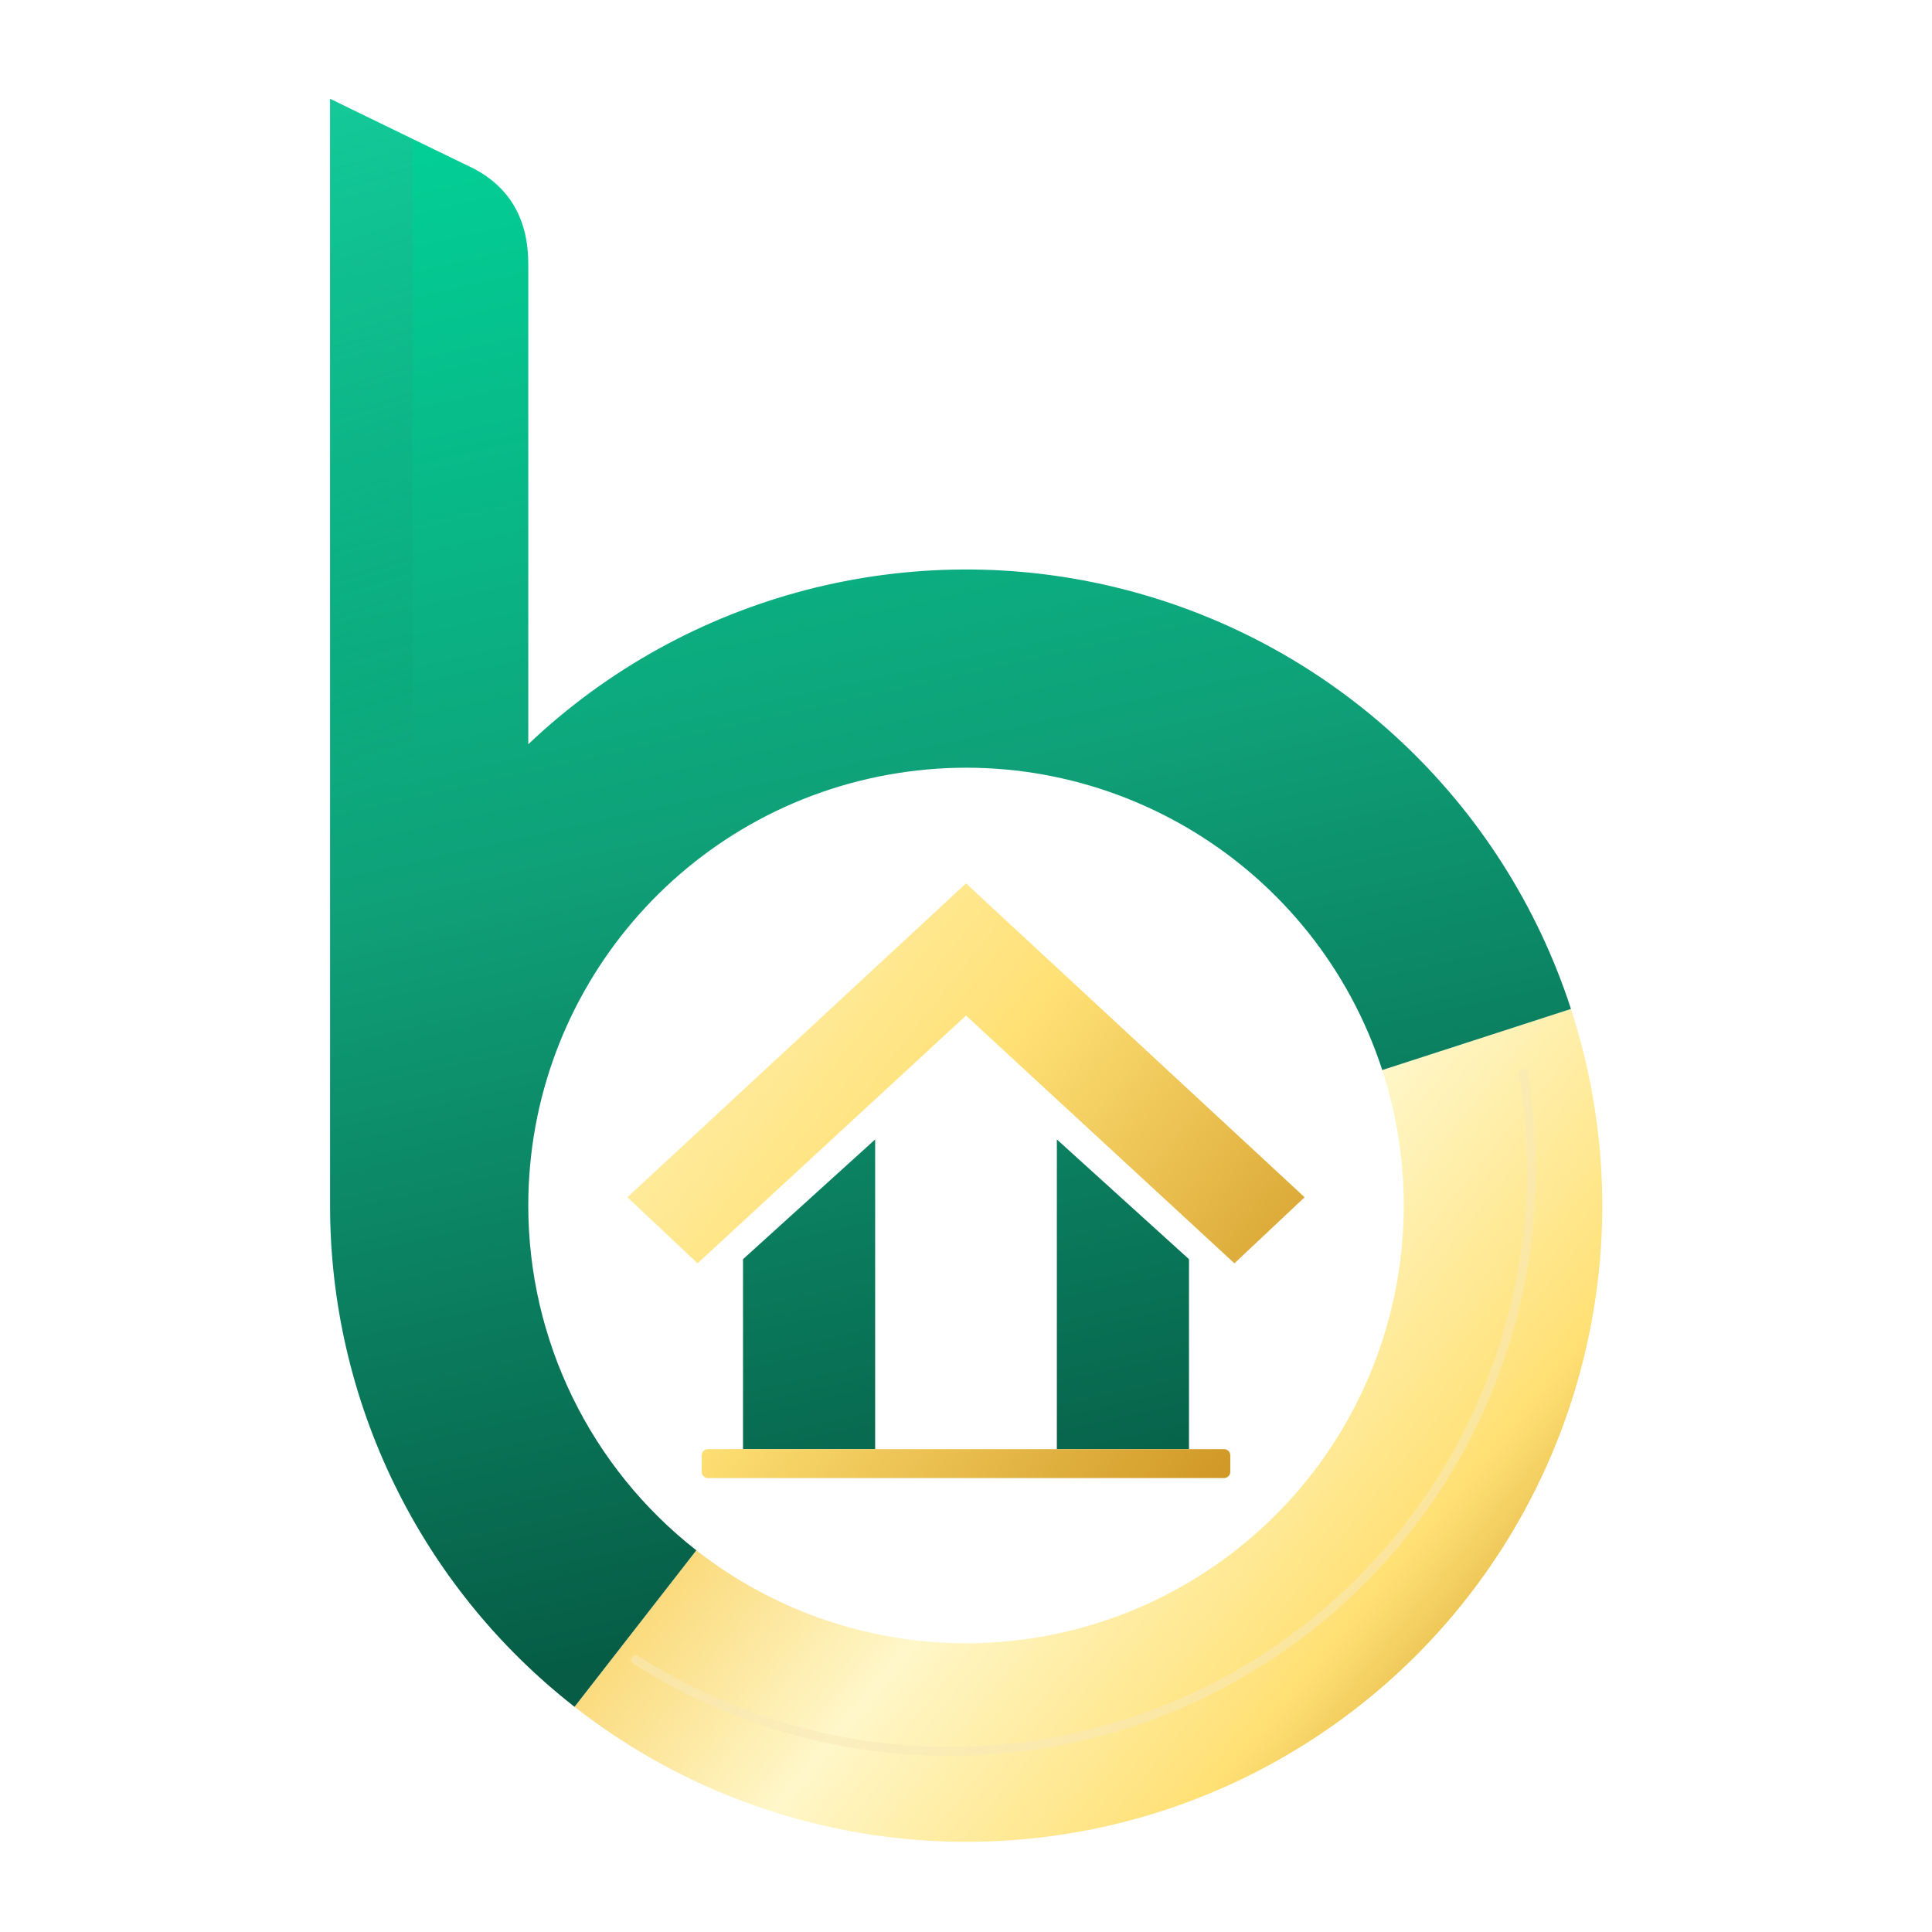
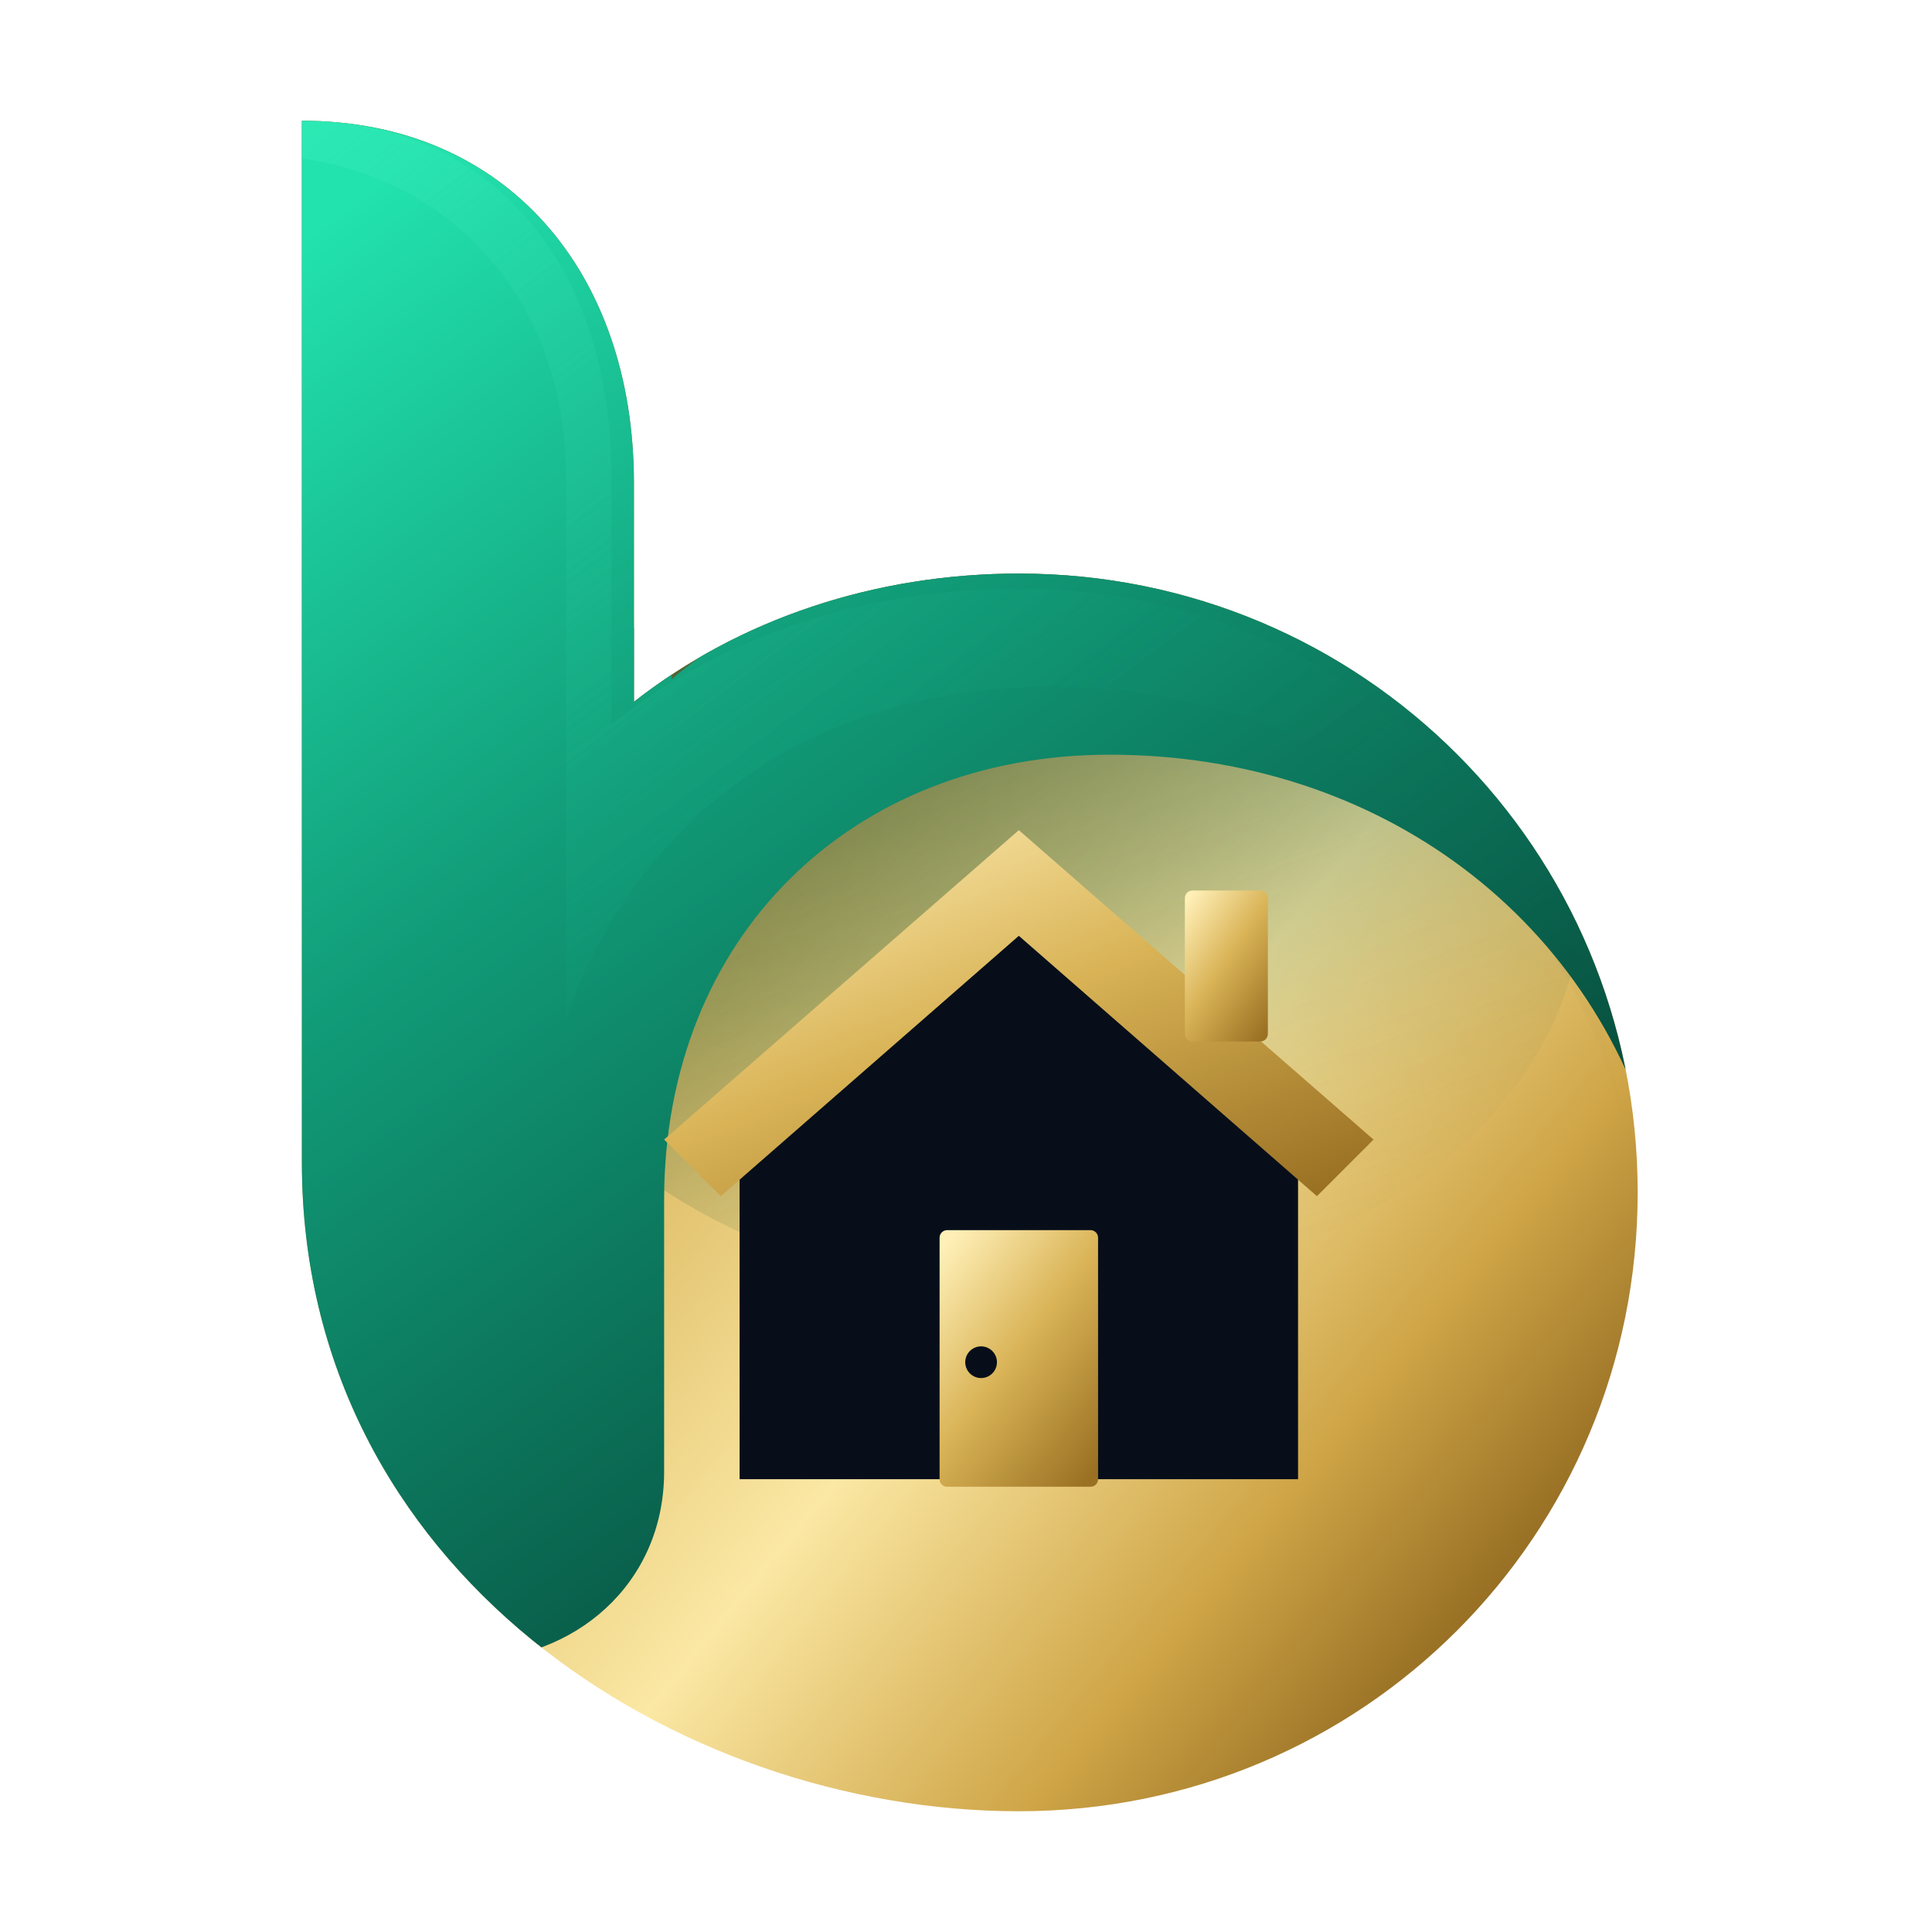
- <svg xmlns="http://www.w3.org/2000/svg" viewBox="0 0 512 512" width="512" height="512" fill="none">
+ <svg xmlns="http://www.w3.org/2000/svg" viewBox="0 0 512 512" width="512" height="512">
  <defs>
-     <linearGradient id="bw-icon-universal-em-stem" x1="88" y1="42" x2="175" y2="430" gradientUnits="userSpaceOnUse">
-       <stop offset="0%" stop-color="#00D69A" />
-       <stop offset="52%" stop-color="#0FA078" />
-       <stop offset="100%" stop-color="#065C45" />
+     <linearGradient id="bw-emerald" x1="12%" y1="4%" x2="72%" y2="96%">
+       <stop offset="0%" stop-color="#22E2AD" />
+       <stop offset="38%" stop-color="#119C78" />
+       <stop offset="78%" stop-color="#095E4A" />
+       <stop offset="100%" stop-color="#053B2E" />
    </linearGradient>
-     <linearGradient id="bw-icon-universal-em-arch" x1="120" y1="168" x2="412" y2="330" gradientUnits="userSpaceOnUse">
-       <stop offset="0%" stop-color="#00D69A" />
-       <stop offset="58%" stop-color="#0FA078" />
-       <stop offset="100%" stop-color="#065C45" />
+     <linearGradient id="bw-emerald-hi" x1="0%" y1="0%" x2="100%" y2="100%">
+       <stop offset="0%" stop-color="#34F0BC" stop-opacity="0.55" />
+       <stop offset="60%" stop-color="#119C78" stop-opacity="0.10" />
+       <stop offset="100%" stop-color="#053B2E" stop-opacity="0" />
    </linearGradient>
-     <linearGradient id="bw-icon-universal-em-facet" x1="94" y1="44" x2="148" y2="210" gradientUnits="userSpaceOnUse">
-       <stop offset="0%" stop-color="#35BFA0" stop-opacity="0.42" />
-       <stop offset="100%" stop-color="#13755C" stop-opacity="0" />
+     <linearGradient id="bw-inner-depth" x1="25%" y1="0%" x2="75%" y2="100%">
+       <stop offset="0%" stop-color="#063D2F" stop-opacity="0.72" />
+       <stop offset="52%" stop-color="#0B5442" stop-opacity="0.28" />
+       <stop offset="100%" stop-color="#D4AE52" stop-opacity="0" />
    </linearGradient>
-     <linearGradient id="bw-icon-universal-gold-ring" x1="158" y1="242" x2="414" y2="452" gradientUnits="userSpaceOnUse">
-       <stop offset="0%" stop-color="#C98D19" />
-       <stop offset="28%" stop-color="#F7C33E" />
-       <stop offset="58%" stop-color="#FFF7C9" />
-       <stop offset="82%" stop-color="#FFE074" />
-       <stop offset="100%" stop-color="#C98D19" />
+     <linearGradient id="bw-gold" x1="15%" y1="15%" x2="88%" y2="85%">
+       <stop offset="0%" stop-color="#8C651D" />
+       <stop offset="32%" stop-color="#D4AE52" />
+       <stop offset="62%" stop-color="#FBE8A4" />
+       <stop offset="84%" stop-color="#CFA547" />
+       <stop offset="100%" stop-color="#8F671E" />
    </linearGradient>
-     <linearGradient id="bw-icon-universal-gold-roof" x1="184" y1="224" x2="366" y2="368" gradientUnits="userSpaceOnUse">
-       <stop offset="0%" stop-color="#FFF7C9" />
-       <stop offset="48%" stop-color="#FFE074" />
-       <stop offset="100%" stop-color="#C98D19" />
+     <linearGradient id="bw-gold-roof" x1="10%" y1="0%" x2="90%" y2="100%">
+       <stop offset="0%" stop-color="#FFF0B8" />
+       <stop offset="48%" stop-color="#D9B356" />
+       <stop offset="100%" stop-color="#9A7123" />
    </linearGradient>
-     <linearGradient id="bw-icon-universal-gold-text" x1="0%" y1="0%" x2="100%" y2="0%">
-       <stop offset="0%" stop-color="#FFE074" />
-       <stop offset="50%" stop-color="#FFF7C9" />
-       <stop offset="100%" stop-color="#F7C33E" />
+     <linearGradient id="bw-navy-bg" x1="0%" y1="0%" x2="100%" y2="100%">
+       <stop offset="0%" stop-color="#12233D" />
+       <stop offset="100%" stop-color="#070E1A" />
    </linearGradient>
-     <linearGradient id="bw-icon-universal-crest-bg" x1="40" y1="20" x2="472" y2="492" gradientUnits="userSpaceOnUse">
-       <stop offset="0%" stop-color="#101D33" />
-       <stop offset="52%" stop-color="#0A1424" />
-       <stop offset="100%" stop-color="#060C18" />
-     </linearGradient>
-     <linearGradient id="bw-icon-universal-crest-rim" x1="36" y1="24" x2="476" y2="488" gradientUnits="userSpaceOnUse">
-       <stop offset="0%" stop-color="#F0DB99" />
-       <stop offset="35%" stop-color="#C6A04B" />
-       <stop offset="70%" stop-color="#E7CD85" />
-       <stop offset="100%" stop-color="#9A752A" />
-     </linearGradient>
-     <clipPath id="bw-icon-universal-bowl-clip">
-       <circle cx="272" cy="316" r="154" />
+     <clipPath id="bw-b-clip">
+       <path d="M 108,36 C 162,36 196,76 196,132 L 196,190 C 224,168 260,156 298,156 C 389,156 462,229 462,320 C 462,411 389,484 298,484 C 207,484 108,420 108,312 Z" />
    </clipPath>
  </defs>
-   <g transform="translate(-41.66, -26.34) scale(1.09434)">
-     <g id="bw-icon-universal-mark">
-       <path d="M 418.5 268.4                A 154 154 0 0 1 177.2 437.4                L 206.7 399.5                A 106 106 0 0 0 372.8 283.2                Z" fill="url(#bw-icon-universal-gold-ring)" />
-       <path d="M 118 48                L 153 65                Q 166 72 166 88                L 166 204.3                A 154 154 0 0 1 418.5 268.4                L 372.8 283.2                A 106 106 0 0 0 166 316                A 106 106 0 0 0 206.7 399.5                L 177.2 437.4                A 154 154 0 0 1 118 316                Z" fill="url(#bw-icon-universal-em-stem)" />
-       <path d="M 118 48 L 138 58 L 138 316 C 138 355 151 389 175 416 L 157 424 C 132 394 118 357 118 316 Z" fill="url(#bw-icon-universal-em-facet)" />
-       <path d="M 192 426 A 141 141 0 0 0 407 284" stroke="#F8E9B8" stroke-width="2.2" stroke-linecap="round" fill="none" opacity="0.58" />
-       <path d="M 190 314                L 272 238                L 354 314                L 337 330                L 272 270                L 207 330                Z" fill="url(#bw-icon-universal-gold-roof)" />
-       <path d="M 218 329 L 250 300 L 250 375 L 218 375 Z" fill="url(#bw-icon-universal-em-stem)" opacity="1" />
-       <path d="M 326 329 L 294 300 L 294 375 L 326 375 Z" fill="url(#bw-icon-universal-em-stem)" opacity="1" />
-       <rect x="208" y="375" width="128" height="7" rx="1.5" fill="url(#bw-icon-universal-gold-roof)" />
+   <g transform="translate(-28, -4)">
+     <g clip-path="url(#bw-b-clip)">
+       <rect x="90" y="30" width="390" height="470" fill="url(#bw-gold)" />
+       <ellipse cx="302" cy="242" rx="145" ry="105" fill="url(#bw-inner-depth)" />
+       <path d="M 96,30 L 206,30 L 206,184 C 232,162 266,150 304,150 C 394,150 468,224 468,314 C 452,248 394,204 322,204 C 254,204 204,252 204,322 L 204,394 C 204,424 180,444 152,444 C 120,444 96,400 96,312 Z" fill="url(#bw-emerald)" />
+       <path d="M 108,36 C 158,36 190,74 190,130 L 190,196 C 220,172 258,160 298,160 C 382,160 448,222 458,302 C 442,232 380,186 306,186 C 242,186 196,222 178,274 L 178,130 C 178,86 150,52 108,46 Z" fill="url(#bw-emerald-hi)" />
    </g>
+     <path d="M 298,248 L 372,312 L 372,396 L 224,396 L 224,312 Z" fill="#070E1A" />
+     <path d="M 298,224 L 392,306 L 377,321 L 298,252 L 219,321 L 204,306 Z" fill="url(#bw-gold-roof)" />
+     <rect x="342" y="240" width="22" height="40" rx="2" fill="url(#bw-gold-roof)" />
+     <rect x="277" y="330" width="42" height="68" rx="2" fill="url(#bw-gold-roof)" />
+     <circle cx="288" cy="365" r="4.2" fill="#070E1A" />
  </g>
</svg>
